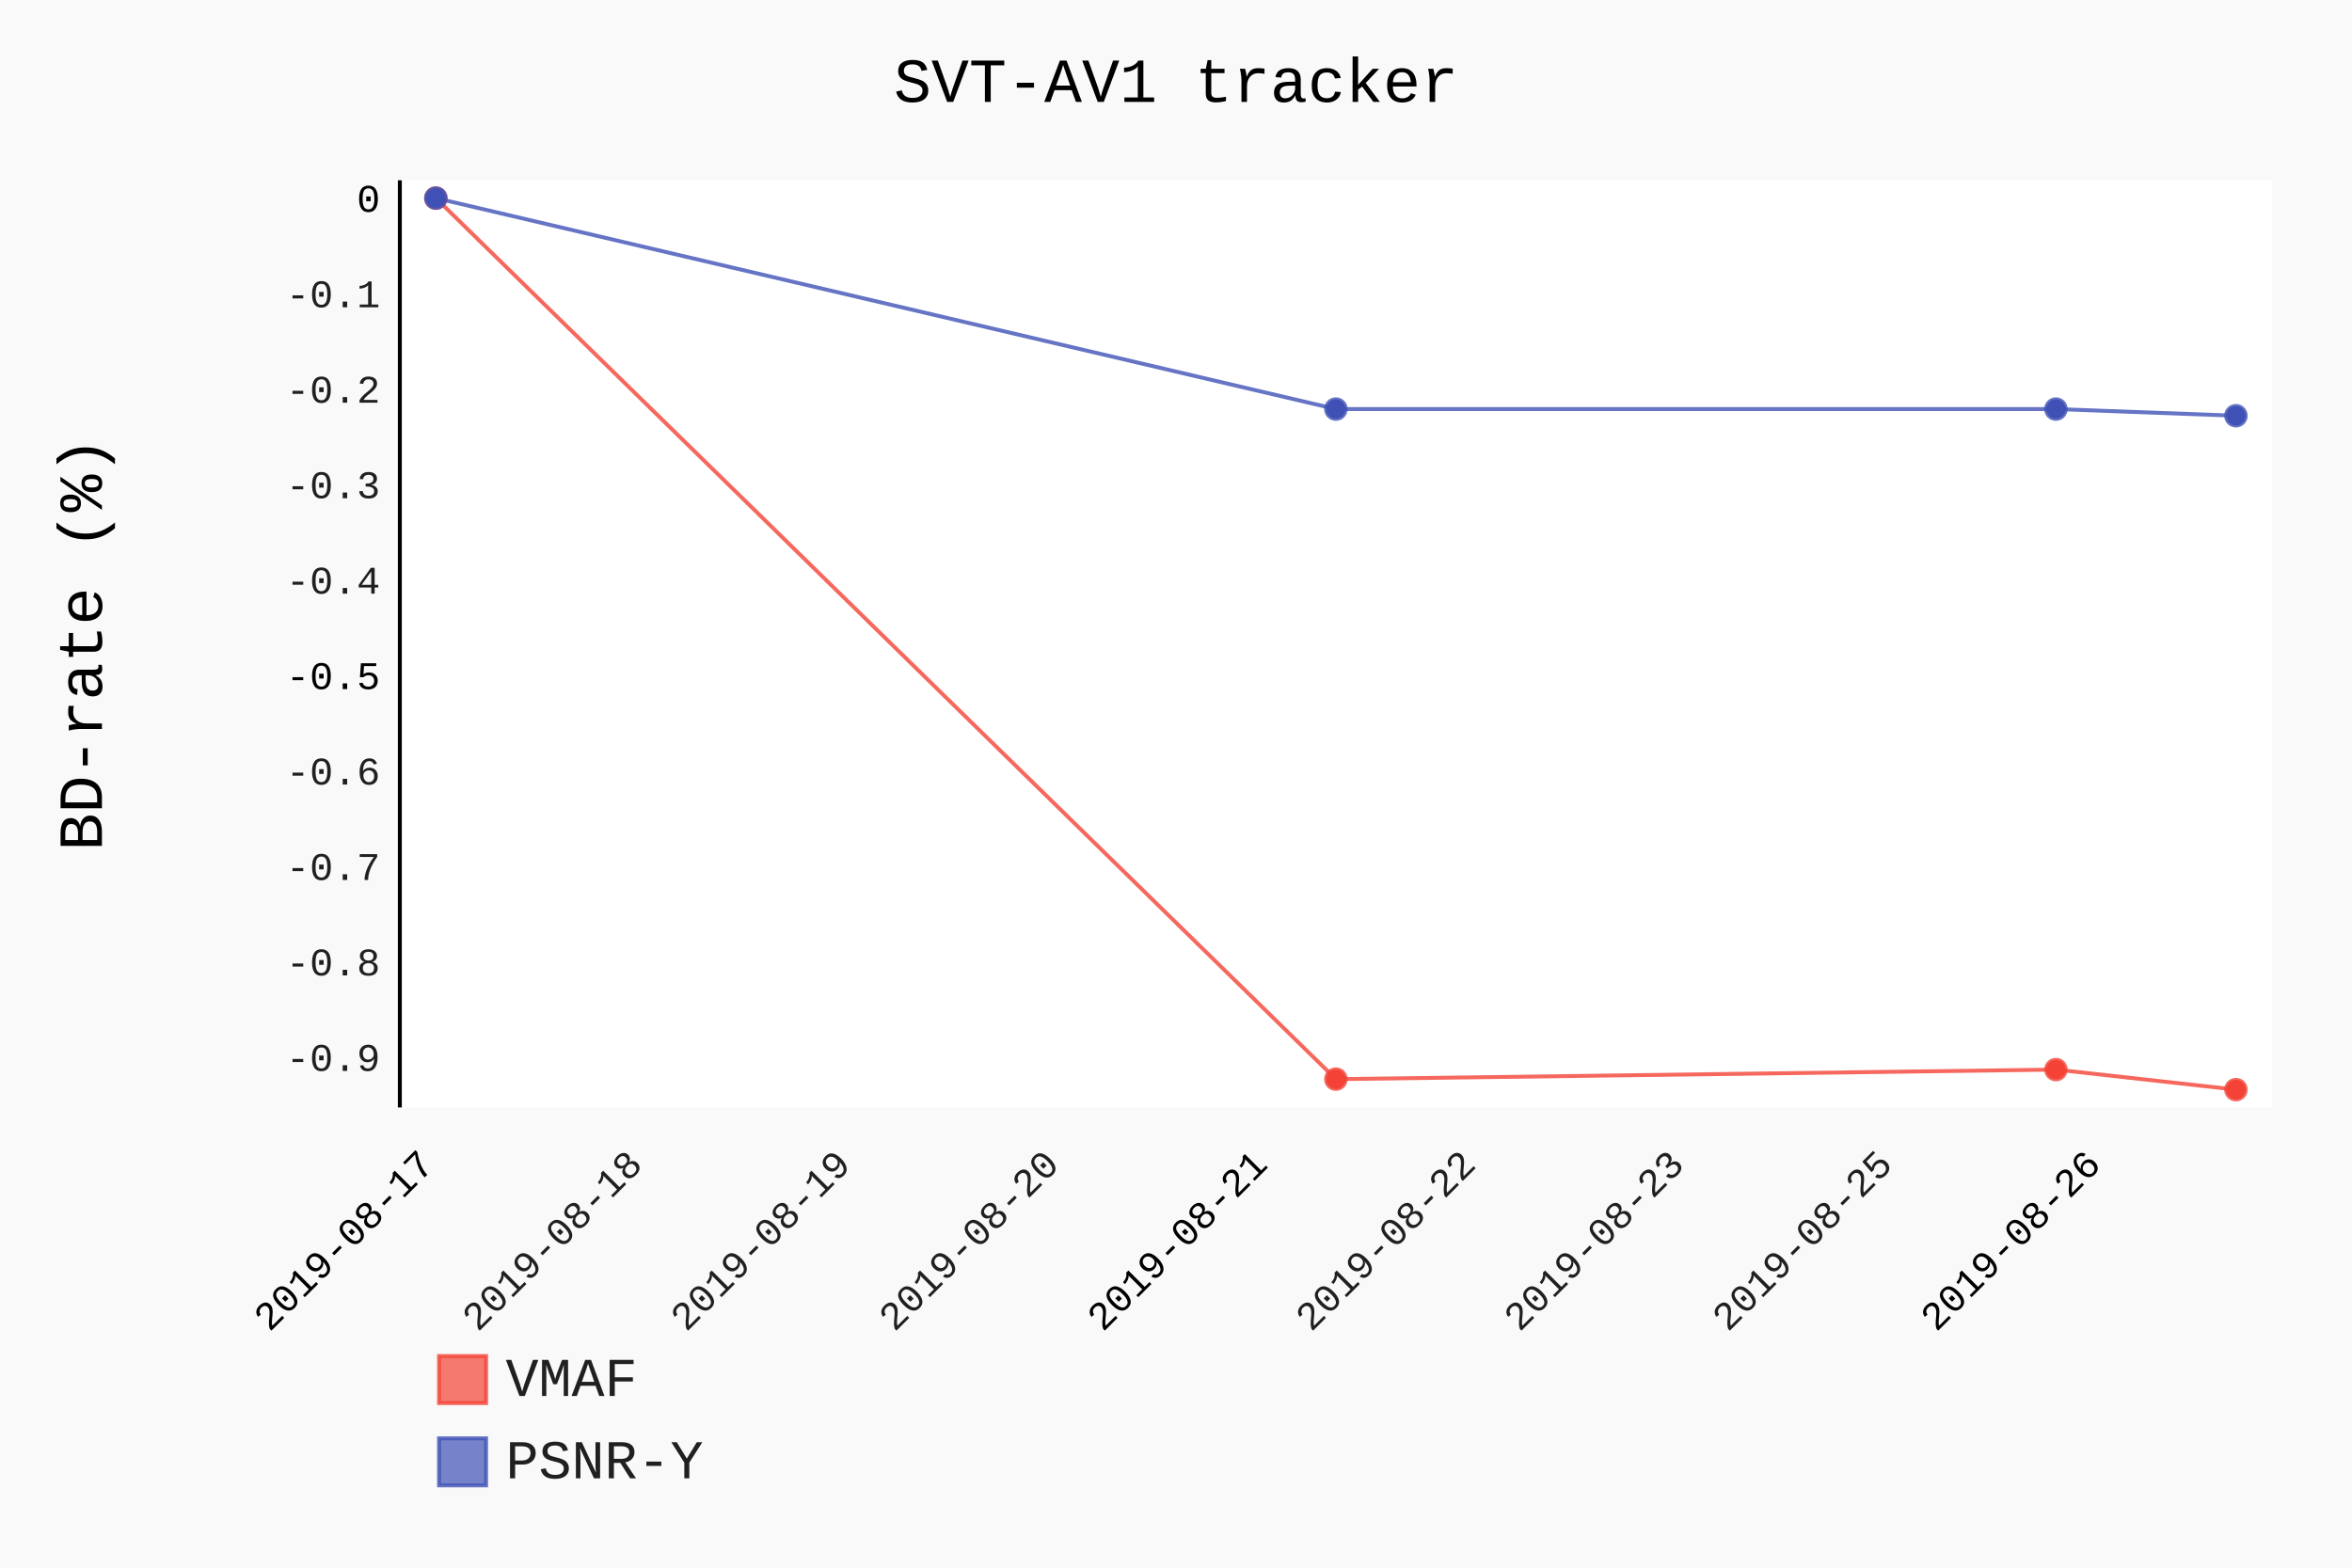
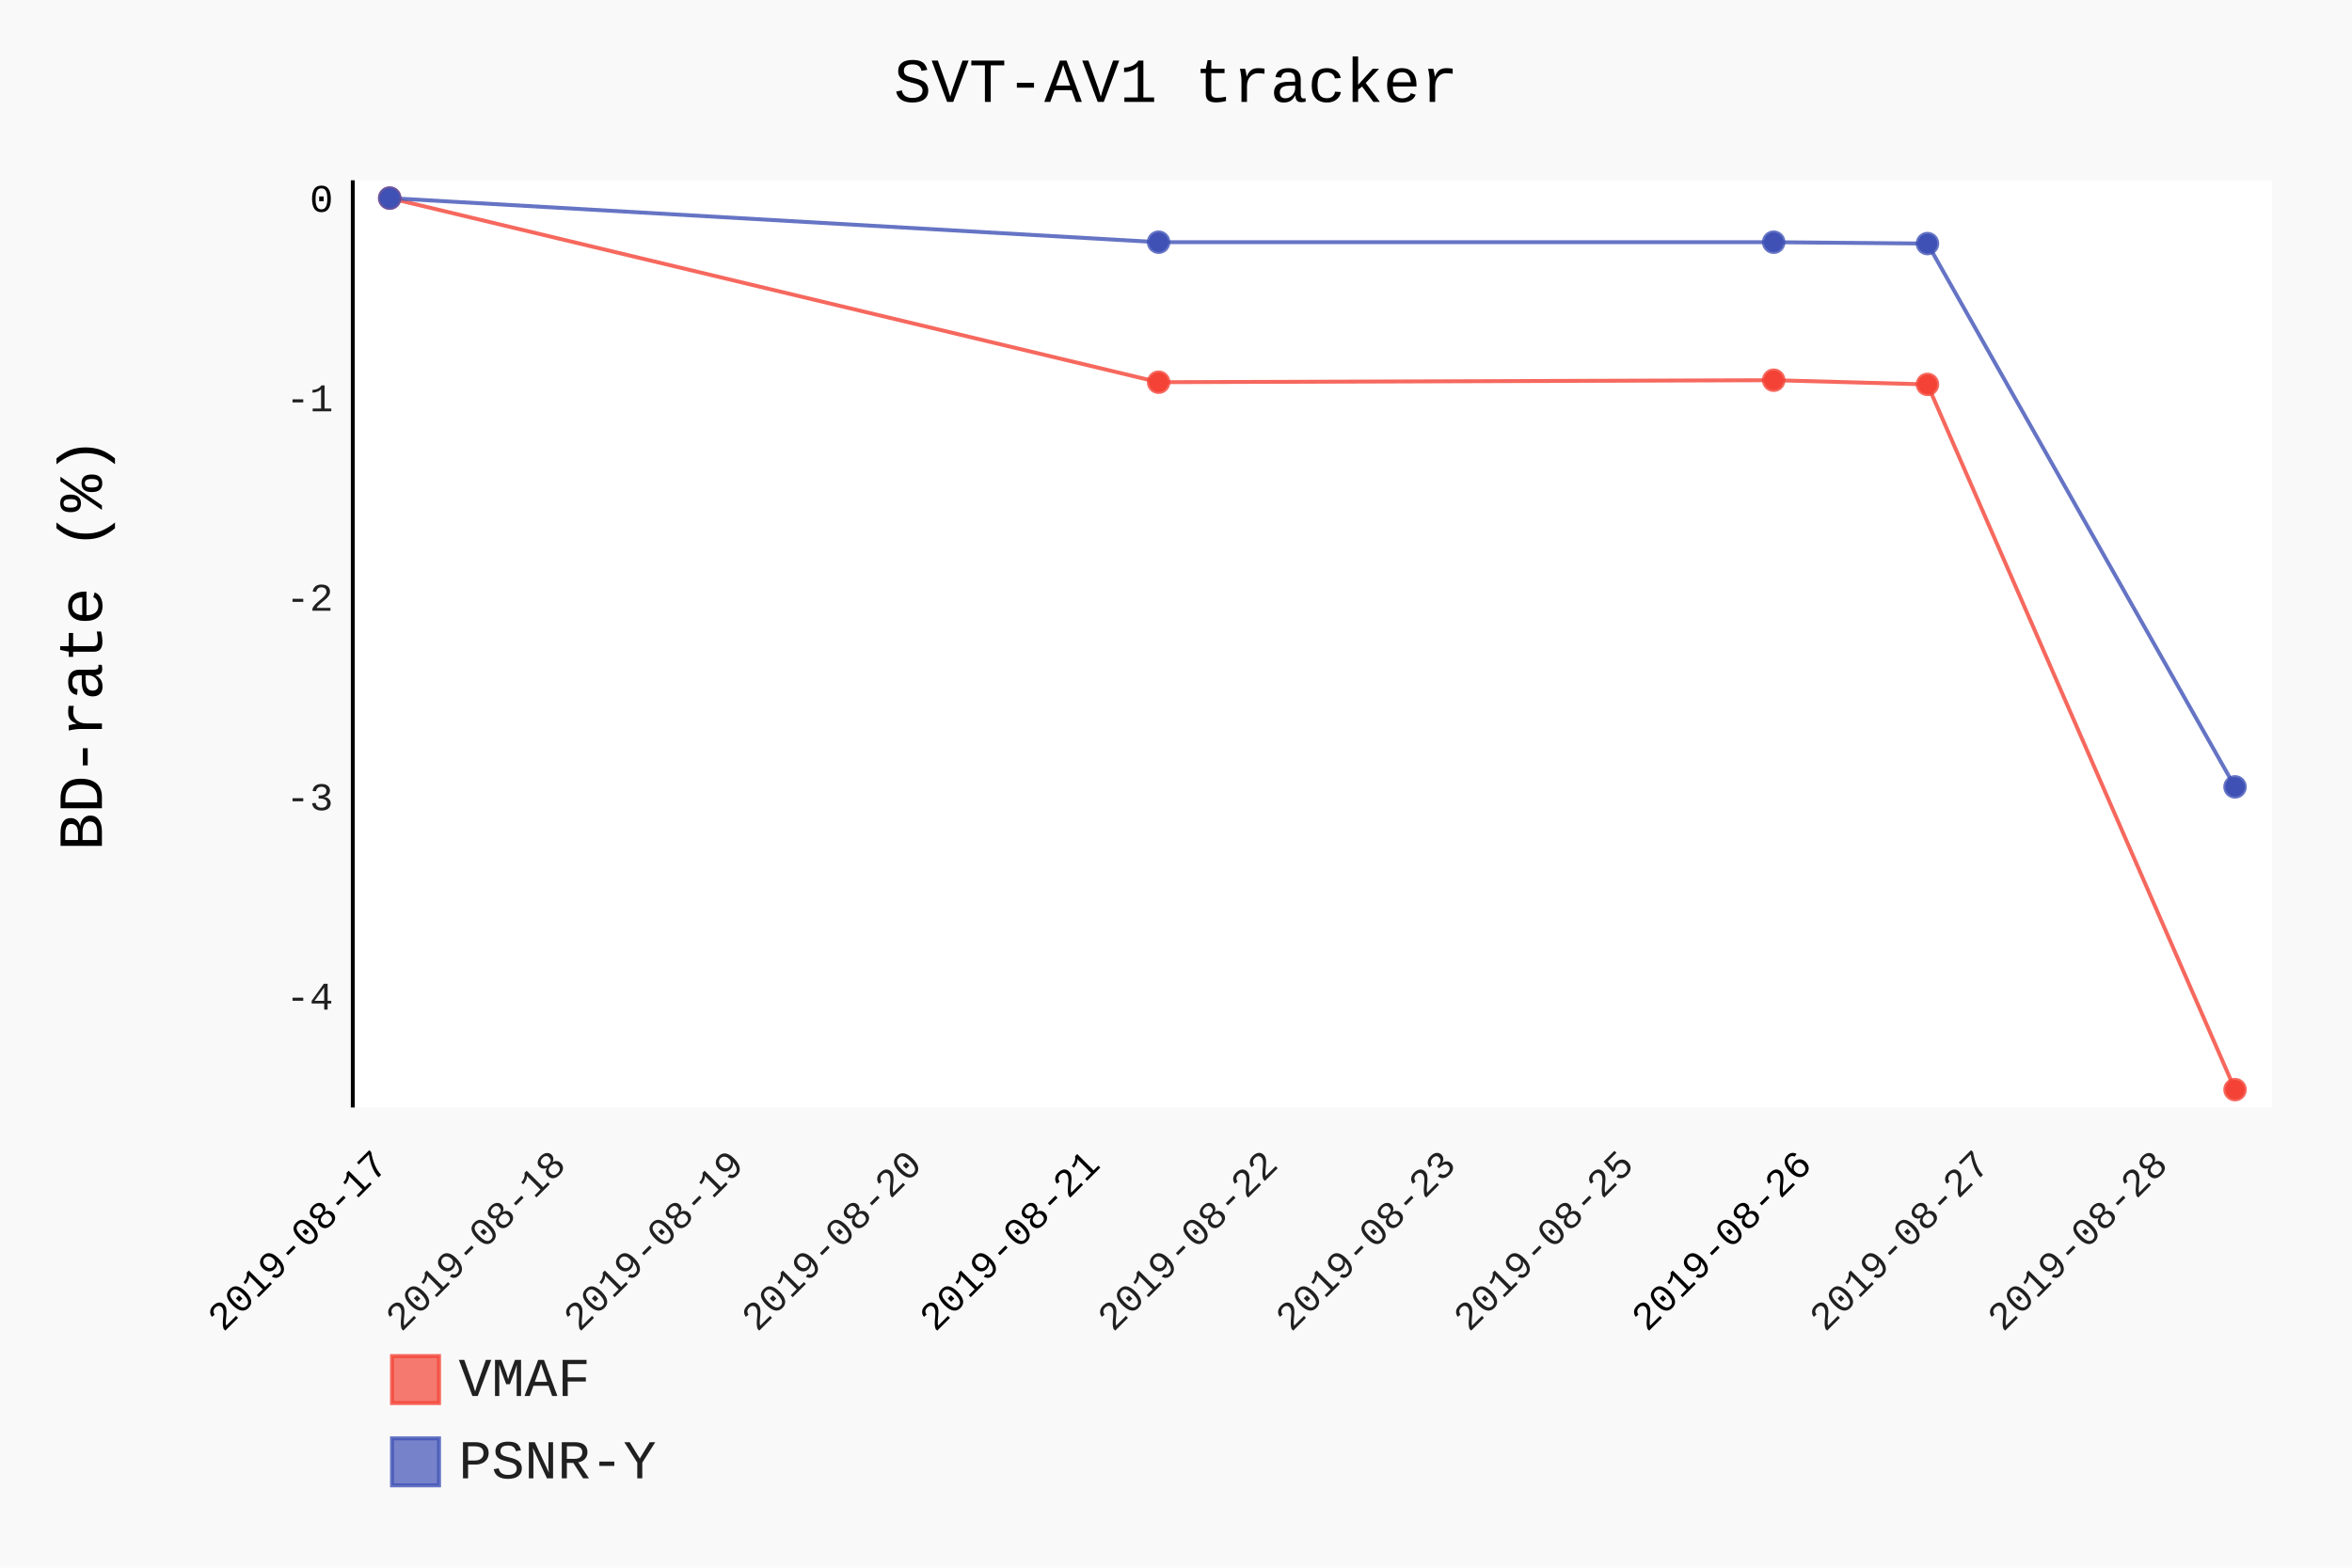
- <svg xmlns="http://www.w3.org/2000/svg" class="pygal-chart" id="chart-2174216a-957b-410a-96e9-5f89742110e3" viewBox="0 0 600 400">
+ <svg xmlns="http://www.w3.org/2000/svg" class="pygal-chart" id="chart-6c90c589-dffb-4b23-b711-0932f3720958" viewBox="0 0 600 400">
  <defs>
-     <style type="text/css">#chart-2174216a-957b-410a-96e9-5f89742110e3{-webkit-user-select:none;-webkit-font-smoothing:antialiased;font-family:Consolas,"Liberation Mono",Menlo,Courier,monospace}#chart-2174216a-957b-410a-96e9-5f89742110e3 .title{font-family:Consolas,"Liberation Mono",Menlo,Courier,monospace;font-size:16px}#chart-2174216a-957b-410a-96e9-5f89742110e3 .legends .legend text{font-family:Consolas,"Liberation Mono",Menlo,Courier,monospace;font-size:14px}#chart-2174216a-957b-410a-96e9-5f89742110e3 .axis text{font-family:Consolas,"Liberation Mono",Menlo,Courier,monospace;font-size:10px}#chart-2174216a-957b-410a-96e9-5f89742110e3 .axis text.major{font-family:Consolas,"Liberation Mono",Menlo,Courier,monospace;font-size:10px}#chart-2174216a-957b-410a-96e9-5f89742110e3 .text-overlay text.value{font-family:Consolas,"Liberation Mono",Menlo,Courier,monospace;font-size:16px}#chart-2174216a-957b-410a-96e9-5f89742110e3 .text-overlay text.label{font-family:Consolas,"Liberation Mono",Menlo,Courier,monospace;font-size:10px}#chart-2174216a-957b-410a-96e9-5f89742110e3 .tooltip{font-family:Consolas,"Liberation Mono",Menlo,Courier,monospace;font-size:14px}#chart-2174216a-957b-410a-96e9-5f89742110e3 text.no_data{font-family:Consolas,"Liberation Mono",Menlo,Courier,monospace;font-size:64px}
- #chart-2174216a-957b-410a-96e9-5f89742110e3{background-color:rgba(249,249,249,1)}#chart-2174216a-957b-410a-96e9-5f89742110e3 path,#chart-2174216a-957b-410a-96e9-5f89742110e3 line,#chart-2174216a-957b-410a-96e9-5f89742110e3 rect,#chart-2174216a-957b-410a-96e9-5f89742110e3 circle{-webkit-transition:150ms;-moz-transition:150ms;transition:150ms}#chart-2174216a-957b-410a-96e9-5f89742110e3 .graph &gt; .background{fill:rgba(249,249,249,1)}#chart-2174216a-957b-410a-96e9-5f89742110e3 .plot &gt; .background{fill:rgba(255,255,255,1)}#chart-2174216a-957b-410a-96e9-5f89742110e3 .graph{fill:rgba(0,0,0,.87)}#chart-2174216a-957b-410a-96e9-5f89742110e3 text.no_data{fill:rgba(0,0,0,1)}#chart-2174216a-957b-410a-96e9-5f89742110e3 .title{fill:rgba(0,0,0,1)}#chart-2174216a-957b-410a-96e9-5f89742110e3 .legends .legend text{fill:rgba(0,0,0,.87)}#chart-2174216a-957b-410a-96e9-5f89742110e3 .legends .legend:hover text{fill:rgba(0,0,0,1)}#chart-2174216a-957b-410a-96e9-5f89742110e3 .axis .line{stroke:rgba(0,0,0,1)}#chart-2174216a-957b-410a-96e9-5f89742110e3 .axis .guide.line{stroke:rgba(0,0,0,.54)}#chart-2174216a-957b-410a-96e9-5f89742110e3 .axis .major.line{stroke:rgba(0,0,0,.87)}#chart-2174216a-957b-410a-96e9-5f89742110e3 .axis text.major{fill:rgba(0,0,0,1)}#chart-2174216a-957b-410a-96e9-5f89742110e3 .axis.y .guides:hover .guide.line,#chart-2174216a-957b-410a-96e9-5f89742110e3 .line-graph .axis.x .guides:hover .guide.line,#chart-2174216a-957b-410a-96e9-5f89742110e3 .stackedline-graph .axis.x .guides:hover .guide.line,#chart-2174216a-957b-410a-96e9-5f89742110e3 .xy-graph .axis.x .guides:hover .guide.line{stroke:rgba(0,0,0,1)}#chart-2174216a-957b-410a-96e9-5f89742110e3 .axis .guides:hover text{fill:rgba(0,0,0,1)}#chart-2174216a-957b-410a-96e9-5f89742110e3 .reactive{fill-opacity:.7;stroke-opacity:.8}#chart-2174216a-957b-410a-96e9-5f89742110e3 .ci{stroke:rgba(0,0,0,.87)}#chart-2174216a-957b-410a-96e9-5f89742110e3 .reactive.active,#chart-2174216a-957b-410a-96e9-5f89742110e3 .active .reactive{fill-opacity:.8;stroke-opacity:.9;stroke-width:4}#chart-2174216a-957b-410a-96e9-5f89742110e3 .ci .reactive.active{stroke-width:1.5}#chart-2174216a-957b-410a-96e9-5f89742110e3 .series text{fill:rgba(0,0,0,1)}#chart-2174216a-957b-410a-96e9-5f89742110e3 .tooltip rect{fill:rgba(255,255,255,1);stroke:rgba(0,0,0,1);-webkit-transition:opacity 150ms;-moz-transition:opacity 150ms;transition:opacity 150ms}#chart-2174216a-957b-410a-96e9-5f89742110e3 .tooltip .label{fill:rgba(0,0,0,.87)}#chart-2174216a-957b-410a-96e9-5f89742110e3 .tooltip .label{fill:rgba(0,0,0,.87)}#chart-2174216a-957b-410a-96e9-5f89742110e3 .tooltip .legend{font-size:.8em;fill:rgba(0,0,0,.54)}#chart-2174216a-957b-410a-96e9-5f89742110e3 .tooltip .x_label{font-size:.6em;fill:rgba(0,0,0,1)}#chart-2174216a-957b-410a-96e9-5f89742110e3 .tooltip .xlink{font-size:.5em;text-decoration:underline}#chart-2174216a-957b-410a-96e9-5f89742110e3 .tooltip .value{font-size:1.5em}#chart-2174216a-957b-410a-96e9-5f89742110e3 .bound{font-size:.5em}#chart-2174216a-957b-410a-96e9-5f89742110e3 .max-value{font-size:.75em;fill:rgba(0,0,0,.54)}#chart-2174216a-957b-410a-96e9-5f89742110e3 .map-element{fill:rgba(255,255,255,1);stroke:rgba(0,0,0,.54) !important}#chart-2174216a-957b-410a-96e9-5f89742110e3 .map-element .reactive{fill-opacity:inherit;stroke-opacity:inherit}#chart-2174216a-957b-410a-96e9-5f89742110e3 .color-0,#chart-2174216a-957b-410a-96e9-5f89742110e3 .color-0 a:visited{stroke:#F44336;fill:#F44336}#chart-2174216a-957b-410a-96e9-5f89742110e3 .color-1,#chart-2174216a-957b-410a-96e9-5f89742110e3 .color-1 a:visited{stroke:#3F51B5;fill:#3F51B5}#chart-2174216a-957b-410a-96e9-5f89742110e3 .text-overlay .color-0 text{fill:black}#chart-2174216a-957b-410a-96e9-5f89742110e3 .text-overlay .color-1 text{fill:black}
- #chart-2174216a-957b-410a-96e9-5f89742110e3 text.no_data{text-anchor:middle}#chart-2174216a-957b-410a-96e9-5f89742110e3 .guide.line{fill:none}#chart-2174216a-957b-410a-96e9-5f89742110e3 .centered{text-anchor:middle}#chart-2174216a-957b-410a-96e9-5f89742110e3 .title{text-anchor:middle}#chart-2174216a-957b-410a-96e9-5f89742110e3 .legends .legend text{fill-opacity:1}#chart-2174216a-957b-410a-96e9-5f89742110e3 .axis.x text{text-anchor:middle}#chart-2174216a-957b-410a-96e9-5f89742110e3 .axis.x:not(.web) text[transform]{text-anchor:start}#chart-2174216a-957b-410a-96e9-5f89742110e3 .axis.x:not(.web) text[transform].backwards{text-anchor:end}#chart-2174216a-957b-410a-96e9-5f89742110e3 .axis.y text{text-anchor:end}#chart-2174216a-957b-410a-96e9-5f89742110e3 .axis.y text[transform].backwards{text-anchor:start}#chart-2174216a-957b-410a-96e9-5f89742110e3 .axis.y2 text{text-anchor:start}#chart-2174216a-957b-410a-96e9-5f89742110e3 .axis.y2 text[transform].backwards{text-anchor:end}#chart-2174216a-957b-410a-96e9-5f89742110e3 .axis .guide.line{stroke-dasharray:4,4}#chart-2174216a-957b-410a-96e9-5f89742110e3 .axis .major.guide.line{stroke-dasharray:6,6}#chart-2174216a-957b-410a-96e9-5f89742110e3 .horizontal .axis.y .guide.line,#chart-2174216a-957b-410a-96e9-5f89742110e3 .horizontal .axis.y2 .guide.line,#chart-2174216a-957b-410a-96e9-5f89742110e3 .vertical .axis.x .guide.line{opacity:0}#chart-2174216a-957b-410a-96e9-5f89742110e3 .horizontal .axis.always_show .guide.line,#chart-2174216a-957b-410a-96e9-5f89742110e3 .vertical .axis.always_show .guide.line{opacity:1 !important}#chart-2174216a-957b-410a-96e9-5f89742110e3 .axis.y .guides:hover .guide.line,#chart-2174216a-957b-410a-96e9-5f89742110e3 .axis.y2 .guides:hover .guide.line,#chart-2174216a-957b-410a-96e9-5f89742110e3 .axis.x .guides:hover .guide.line{opacity:1}#chart-2174216a-957b-410a-96e9-5f89742110e3 .axis .guides:hover text{opacity:1}#chart-2174216a-957b-410a-96e9-5f89742110e3 .nofill{fill:none}#chart-2174216a-957b-410a-96e9-5f89742110e3 .subtle-fill{fill-opacity:.2}#chart-2174216a-957b-410a-96e9-5f89742110e3 .dot{stroke-width:1px;fill-opacity:1}#chart-2174216a-957b-410a-96e9-5f89742110e3 .dot.active{stroke-width:5px}#chart-2174216a-957b-410a-96e9-5f89742110e3 .dot.negative{fill:transparent}#chart-2174216a-957b-410a-96e9-5f89742110e3 text,#chart-2174216a-957b-410a-96e9-5f89742110e3 tspan{stroke:none !important}#chart-2174216a-957b-410a-96e9-5f89742110e3 .series text.active{opacity:1}#chart-2174216a-957b-410a-96e9-5f89742110e3 .tooltip rect{fill-opacity:.95;stroke-width:.5}#chart-2174216a-957b-410a-96e9-5f89742110e3 .tooltip text{fill-opacity:1}#chart-2174216a-957b-410a-96e9-5f89742110e3 .showable{visibility:hidden}#chart-2174216a-957b-410a-96e9-5f89742110e3 .showable.shown{visibility:visible}#chart-2174216a-957b-410a-96e9-5f89742110e3 .gauge-background{fill:rgba(229,229,229,1);stroke:none}#chart-2174216a-957b-410a-96e9-5f89742110e3 .bg-lines{stroke:rgba(249,249,249,1);stroke-width:2px}</style>
+     <style type="text/css">#chart-6c90c589-dffb-4b23-b711-0932f3720958{-webkit-user-select:none;-webkit-font-smoothing:antialiased;font-family:Consolas,"Liberation Mono",Menlo,Courier,monospace}#chart-6c90c589-dffb-4b23-b711-0932f3720958 .title{font-family:Consolas,"Liberation Mono",Menlo,Courier,monospace;font-size:16px}#chart-6c90c589-dffb-4b23-b711-0932f3720958 .legends .legend text{font-family:Consolas,"Liberation Mono",Menlo,Courier,monospace;font-size:14px}#chart-6c90c589-dffb-4b23-b711-0932f3720958 .axis text{font-family:Consolas,"Liberation Mono",Menlo,Courier,monospace;font-size:10px}#chart-6c90c589-dffb-4b23-b711-0932f3720958 .axis text.major{font-family:Consolas,"Liberation Mono",Menlo,Courier,monospace;font-size:10px}#chart-6c90c589-dffb-4b23-b711-0932f3720958 .text-overlay text.value{font-family:Consolas,"Liberation Mono",Menlo,Courier,monospace;font-size:16px}#chart-6c90c589-dffb-4b23-b711-0932f3720958 .text-overlay text.label{font-family:Consolas,"Liberation Mono",Menlo,Courier,monospace;font-size:10px}#chart-6c90c589-dffb-4b23-b711-0932f3720958 .tooltip{font-family:Consolas,"Liberation Mono",Menlo,Courier,monospace;font-size:14px}#chart-6c90c589-dffb-4b23-b711-0932f3720958 text.no_data{font-family:Consolas,"Liberation Mono",Menlo,Courier,monospace;font-size:64px}
+ #chart-6c90c589-dffb-4b23-b711-0932f3720958{background-color:rgba(249,249,249,1)}#chart-6c90c589-dffb-4b23-b711-0932f3720958 path,#chart-6c90c589-dffb-4b23-b711-0932f3720958 line,#chart-6c90c589-dffb-4b23-b711-0932f3720958 rect,#chart-6c90c589-dffb-4b23-b711-0932f3720958 circle{-webkit-transition:150ms;-moz-transition:150ms;transition:150ms}#chart-6c90c589-dffb-4b23-b711-0932f3720958 .graph &gt; .background{fill:rgba(249,249,249,1)}#chart-6c90c589-dffb-4b23-b711-0932f3720958 .plot &gt; .background{fill:rgba(255,255,255,1)}#chart-6c90c589-dffb-4b23-b711-0932f3720958 .graph{fill:rgba(0,0,0,.87)}#chart-6c90c589-dffb-4b23-b711-0932f3720958 text.no_data{fill:rgba(0,0,0,1)}#chart-6c90c589-dffb-4b23-b711-0932f3720958 .title{fill:rgba(0,0,0,1)}#chart-6c90c589-dffb-4b23-b711-0932f3720958 .legends .legend text{fill:rgba(0,0,0,.87)}#chart-6c90c589-dffb-4b23-b711-0932f3720958 .legends .legend:hover text{fill:rgba(0,0,0,1)}#chart-6c90c589-dffb-4b23-b711-0932f3720958 .axis .line{stroke:rgba(0,0,0,1)}#chart-6c90c589-dffb-4b23-b711-0932f3720958 .axis .guide.line{stroke:rgba(0,0,0,.54)}#chart-6c90c589-dffb-4b23-b711-0932f3720958 .axis .major.line{stroke:rgba(0,0,0,.87)}#chart-6c90c589-dffb-4b23-b711-0932f3720958 .axis text.major{fill:rgba(0,0,0,1)}#chart-6c90c589-dffb-4b23-b711-0932f3720958 .axis.y .guides:hover .guide.line,#chart-6c90c589-dffb-4b23-b711-0932f3720958 .line-graph .axis.x .guides:hover .guide.line,#chart-6c90c589-dffb-4b23-b711-0932f3720958 .stackedline-graph .axis.x .guides:hover .guide.line,#chart-6c90c589-dffb-4b23-b711-0932f3720958 .xy-graph .axis.x .guides:hover .guide.line{stroke:rgba(0,0,0,1)}#chart-6c90c589-dffb-4b23-b711-0932f3720958 .axis .guides:hover text{fill:rgba(0,0,0,1)}#chart-6c90c589-dffb-4b23-b711-0932f3720958 .reactive{fill-opacity:.7;stroke-opacity:.8}#chart-6c90c589-dffb-4b23-b711-0932f3720958 .ci{stroke:rgba(0,0,0,.87)}#chart-6c90c589-dffb-4b23-b711-0932f3720958 .reactive.active,#chart-6c90c589-dffb-4b23-b711-0932f3720958 .active .reactive{fill-opacity:.8;stroke-opacity:.9;stroke-width:4}#chart-6c90c589-dffb-4b23-b711-0932f3720958 .ci .reactive.active{stroke-width:1.5}#chart-6c90c589-dffb-4b23-b711-0932f3720958 .series text{fill:rgba(0,0,0,1)}#chart-6c90c589-dffb-4b23-b711-0932f3720958 .tooltip rect{fill:rgba(255,255,255,1);stroke:rgba(0,0,0,1);-webkit-transition:opacity 150ms;-moz-transition:opacity 150ms;transition:opacity 150ms}#chart-6c90c589-dffb-4b23-b711-0932f3720958 .tooltip .label{fill:rgba(0,0,0,.87)}#chart-6c90c589-dffb-4b23-b711-0932f3720958 .tooltip .label{fill:rgba(0,0,0,.87)}#chart-6c90c589-dffb-4b23-b711-0932f3720958 .tooltip .legend{font-size:.8em;fill:rgba(0,0,0,.54)}#chart-6c90c589-dffb-4b23-b711-0932f3720958 .tooltip .x_label{font-size:.6em;fill:rgba(0,0,0,1)}#chart-6c90c589-dffb-4b23-b711-0932f3720958 .tooltip .xlink{font-size:.5em;text-decoration:underline}#chart-6c90c589-dffb-4b23-b711-0932f3720958 .tooltip .value{font-size:1.5em}#chart-6c90c589-dffb-4b23-b711-0932f3720958 .bound{font-size:.5em}#chart-6c90c589-dffb-4b23-b711-0932f3720958 .max-value{font-size:.75em;fill:rgba(0,0,0,.54)}#chart-6c90c589-dffb-4b23-b711-0932f3720958 .map-element{fill:rgba(255,255,255,1);stroke:rgba(0,0,0,.54) !important}#chart-6c90c589-dffb-4b23-b711-0932f3720958 .map-element .reactive{fill-opacity:inherit;stroke-opacity:inherit}#chart-6c90c589-dffb-4b23-b711-0932f3720958 .color-0,#chart-6c90c589-dffb-4b23-b711-0932f3720958 .color-0 a:visited{stroke:#F44336;fill:#F44336}#chart-6c90c589-dffb-4b23-b711-0932f3720958 .color-1,#chart-6c90c589-dffb-4b23-b711-0932f3720958 .color-1 a:visited{stroke:#3F51B5;fill:#3F51B5}#chart-6c90c589-dffb-4b23-b711-0932f3720958 .text-overlay .color-0 text{fill:black}#chart-6c90c589-dffb-4b23-b711-0932f3720958 .text-overlay .color-1 text{fill:black}
+ #chart-6c90c589-dffb-4b23-b711-0932f3720958 text.no_data{text-anchor:middle}#chart-6c90c589-dffb-4b23-b711-0932f3720958 .guide.line{fill:none}#chart-6c90c589-dffb-4b23-b711-0932f3720958 .centered{text-anchor:middle}#chart-6c90c589-dffb-4b23-b711-0932f3720958 .title{text-anchor:middle}#chart-6c90c589-dffb-4b23-b711-0932f3720958 .legends .legend text{fill-opacity:1}#chart-6c90c589-dffb-4b23-b711-0932f3720958 .axis.x text{text-anchor:middle}#chart-6c90c589-dffb-4b23-b711-0932f3720958 .axis.x:not(.web) text[transform]{text-anchor:start}#chart-6c90c589-dffb-4b23-b711-0932f3720958 .axis.x:not(.web) text[transform].backwards{text-anchor:end}#chart-6c90c589-dffb-4b23-b711-0932f3720958 .axis.y text{text-anchor:end}#chart-6c90c589-dffb-4b23-b711-0932f3720958 .axis.y text[transform].backwards{text-anchor:start}#chart-6c90c589-dffb-4b23-b711-0932f3720958 .axis.y2 text{text-anchor:start}#chart-6c90c589-dffb-4b23-b711-0932f3720958 .axis.y2 text[transform].backwards{text-anchor:end}#chart-6c90c589-dffb-4b23-b711-0932f3720958 .axis .guide.line{stroke-dasharray:4,4}#chart-6c90c589-dffb-4b23-b711-0932f3720958 .axis .major.guide.line{stroke-dasharray:6,6}#chart-6c90c589-dffb-4b23-b711-0932f3720958 .horizontal .axis.y .guide.line,#chart-6c90c589-dffb-4b23-b711-0932f3720958 .horizontal .axis.y2 .guide.line,#chart-6c90c589-dffb-4b23-b711-0932f3720958 .vertical .axis.x .guide.line{opacity:0}#chart-6c90c589-dffb-4b23-b711-0932f3720958 .horizontal .axis.always_show .guide.line,#chart-6c90c589-dffb-4b23-b711-0932f3720958 .vertical .axis.always_show .guide.line{opacity:1 !important}#chart-6c90c589-dffb-4b23-b711-0932f3720958 .axis.y .guides:hover .guide.line,#chart-6c90c589-dffb-4b23-b711-0932f3720958 .axis.y2 .guides:hover .guide.line,#chart-6c90c589-dffb-4b23-b711-0932f3720958 .axis.x .guides:hover .guide.line{opacity:1}#chart-6c90c589-dffb-4b23-b711-0932f3720958 .axis .guides:hover text{opacity:1}#chart-6c90c589-dffb-4b23-b711-0932f3720958 .nofill{fill:none}#chart-6c90c589-dffb-4b23-b711-0932f3720958 .subtle-fill{fill-opacity:.2}#chart-6c90c589-dffb-4b23-b711-0932f3720958 .dot{stroke-width:1px;fill-opacity:1}#chart-6c90c589-dffb-4b23-b711-0932f3720958 .dot.active{stroke-width:5px}#chart-6c90c589-dffb-4b23-b711-0932f3720958 .dot.negative{fill:transparent}#chart-6c90c589-dffb-4b23-b711-0932f3720958 text,#chart-6c90c589-dffb-4b23-b711-0932f3720958 tspan{stroke:none !important}#chart-6c90c589-dffb-4b23-b711-0932f3720958 .series text.active{opacity:1}#chart-6c90c589-dffb-4b23-b711-0932f3720958 .tooltip rect{fill-opacity:.95;stroke-width:.5}#chart-6c90c589-dffb-4b23-b711-0932f3720958 .tooltip text{fill-opacity:1}#chart-6c90c589-dffb-4b23-b711-0932f3720958 .showable{visibility:hidden}#chart-6c90c589-dffb-4b23-b711-0932f3720958 .showable.shown{visibility:visible}#chart-6c90c589-dffb-4b23-b711-0932f3720958 .gauge-background{fill:rgba(229,229,229,1);stroke:none}#chart-6c90c589-dffb-4b23-b711-0932f3720958 .bg-lines{stroke:rgba(249,249,249,1);stroke-width:2px}</style>
  </defs>
  <g class="graph datetimeline-graph vertical">
    <rect class="background" height="400" width="600" x="0" y="0" />
-     <g class="plot" transform="translate(102, 46)">
-       <rect class="background" height="236.574" width="477.574" x="0" y="0" />
+     <g class="plot" transform="translate(90, 46)">
+       <rect class="background" height="236.574" width="489.574" x="0" y="0" />
      <g class="axis y">
        <g class="guides">
-           <text class="" x="-5" y="227.243">-0.9</text>
+           <text class="" x="-5" y="211.606">-4</text>
        </g>
        <g class="guides">
-           <text class="" x="-5" y="202.889">-0.8</text>
+           <text class="" x="-5" y="160.717">-3</text>
        </g>
        <g class="guides">
-           <text class="" x="-5" y="178.534">-0.7</text>
+           <text class="" x="-5" y="109.828">-2</text>
        </g>
        <g class="guides">
-           <text class="" x="-5" y="154.179">-0.6</text>
-         </g>
-         <g class="guides">
-           <text class="major" x="-5" y="129.824">-0.5</text>
-         </g>
-         <g class="guides">
-           <text class="" x="-5" y="105.469">-0.4</text>
-         </g>
-         <g class="guides">
-           <text class="" x="-5" y="81.114">-0.3</text>
-         </g>
-         <g class="guides">
-           <text class="" x="-5" y="56.759">-0.2</text>
-         </g>
-         <g class="guides">
-           <text class="" x="-5" y="32.404">-0.1</text>
+           <text class="" x="-5" y="58.939">-1</text>
        </g>
        <g class="guides">
          <text class="major" x="-5" y="8.049">0</text>
        </g>
      </g>
      <g class="axis x">
        <path class="line" d="M0 0 v236.574" />
        <g class="guides">
-           <path class="major guide line" d="M9.184 0 v236.574" />
-           <text class="major backwards" transform="rotate(315 9.184108 251.5736)" x="9.184" y="251.574">2019-08-17</text>
+           <path class="major guide line" d="M9.415 0 v236.574" />
+           <text class="major backwards" transform="rotate(315 9.414877 251.5736)" x="9.415" y="251.574">2019-08-17</text>
        </g>
        <g class="guides">
-           <path class="guide line" d="M62.333 0 v236.574" />
-           <text class="backwards" transform="rotate(315 62.33288 251.5736)" x="62.333" y="251.574">2019-08-18</text>
+           <path class="guide line" d="M54.818 0 v236.574" />
+           <text class="backwards" transform="rotate(315 54.81841 251.5736)" x="54.818" y="251.574">2019-08-18</text>
        </g>
        <g class="guides">
-           <path class="guide line" d="M115.482 0 v236.574" />
-           <text class="backwards" transform="rotate(315 115.4816 251.5736)" x="115.482" y="251.574">2019-08-19</text>
+           <path class="guide line" d="M100.222 0 v236.574" />
+           <text class="backwards" transform="rotate(315 100.2219 251.5736)" x="100.222" y="251.574">2019-08-19</text>
        </g>
        <g class="guides">
-           <path class="guide line" d="M168.63 0 v236.574" />
-           <text class="backwards" transform="rotate(315 168.6304 251.5736)" x="168.63" y="251.574">2019-08-20</text>
+           <path class="guide line" d="M145.625 0 v236.574" />
+           <text class="backwards" transform="rotate(315 145.6255 251.5736)" x="145.625" y="251.574">2019-08-20</text>
        </g>
        <g class="guides">
-           <path class="major guide line" d="M221.779 0 v236.574" />
-           <text class="major backwards" transform="rotate(315 221.7792 251.5736)" x="221.779" y="251.574">2019-08-21</text>
+           <path class="major guide line" d="M191.029 0 v236.574" />
+           <text class="major backwards" transform="rotate(315 191.029 251.5736)" x="191.029" y="251.574">2019-08-21</text>
        </g>
        <g class="guides">
-           <path class="guide line" d="M274.928 0 v236.574" />
-           <text class="backwards" transform="rotate(315 274.928 251.5736)" x="274.928" y="251.574">2019-08-22</text>
+           <path class="guide line" d="M236.433 0 v236.574" />
+           <text class="backwards" transform="rotate(315 236.4325 251.5736)" x="236.433" y="251.574">2019-08-22</text>
        </g>
        <g class="guides">
-           <path class="guide line" d="M328.077 0 v236.574" />
-           <text class="backwards" transform="rotate(315 328.0767 251.5736)" x="328.077" y="251.574">2019-08-23</text>
+           <path class="guide line" d="M281.836 0 v236.574" />
+           <text class="backwards" transform="rotate(315 281.8361 251.5736)" x="281.836" y="251.574">2019-08-23</text>
        </g>
        <g class="guides">
-           <path class="guide line" d="M381.226 0 v236.574" />
-           <text class="backwards" transform="rotate(315 381.2255 251.5736)" x="381.226" y="251.574">2019-08-25</text>
+           <path class="guide line" d="M327.24 0 v236.574" />
+           <text class="backwards" transform="rotate(315 327.2396 251.5736)" x="327.24" y="251.574">2019-08-25</text>
        </g>
        <g class="guides">
-           <path class="major guide line" d="M434.374 0 v236.574" />
-           <text class="major backwards" transform="rotate(315 434.3743 251.5736)" x="434.374" y="251.574">2019-08-26</text>
+           <path class="major guide line" d="M372.643 0 v236.574" />
+           <text class="major backwards" transform="rotate(315 372.6431 251.5736)" x="372.643" y="251.574">2019-08-26</text>
+         </g>
+         <g class="guides">
+           <path class="guide line" d="M418.047 0 v236.574" />
+           <text class="backwards" transform="rotate(315 418.0467 251.5736)" x="418.047" y="251.574">2019-08-27</text>
+         </g>
+         <g class="guides">
+           <path class="guide line" d="M463.45 0 v236.574" />
+           <text class="backwards" transform="rotate(315 463.4502 251.5736)" x="463.45" y="251.574">2019-08-28</text>
        </g>
      </g>
      <g class="series serie-0 color-0">
-         <path class="line reactive nofill" d="M9.184 4.549 L238.787 229.345 422.469 226.91 468.389 232.024" />
+         <path class="line reactive nofill" d="M9.415 4.549 L205.558 51.52 362.473 51.011 401.701 52.08 480.159 232.024" />
      </g>
      <g class="series serie-1 color-1">
-         <path class="line reactive nofill" d="M9.184 4.549 L238.787 58.374 422.469 58.374 468.389 60.079" />
+         <path class="line reactive nofill" d="M9.415 4.549 L205.558 15.796 362.473 15.796 401.701 16.152 480.159 154.774" />
      </g>
    </g>
    <g class="titles">
      <text class="title plot_title" x="300.0" y="26">SVT-AV1 tracker</text>
      <text class="title" transform="rotate(-90 0 164.2868)" x="0" y="190.287">BD-rate (%)</text>
    </g>
-     <g class="plot overlay" transform="translate(102, 46)">
+     <g class="plot overlay" transform="translate(90, 46)">
      <g class="series serie-0 color-0">
        <g class="dots">
-           <circle class="dot reactive tooltip-trigger" cx="9.184" cy="4.549" r="2.5" />
+           <circle class="dot reactive tooltip-trigger" cx="9.415" cy="4.549" r="2.5" />
        </g>
        <g class="dots">
-           <circle class="dot reactive tooltip-trigger" cx="238.787" cy="229.345" r="2.5" />
+           <circle class="dot reactive tooltip-trigger" cx="205.558" cy="51.52" r="2.5" />
        </g>
        <g class="dots">
-           <circle class="dot reactive tooltip-trigger" cx="422.469" cy="226.91" r="2.5" />
+           <circle class="dot reactive tooltip-trigger" cx="362.473" cy="51.011" r="2.5" />
        </g>
        <g class="dots">
-           <circle class="dot reactive tooltip-trigger" cx="468.389" cy="232.024" r="2.5" />
+           <circle class="dot reactive tooltip-trigger" cx="401.701" cy="52.08" r="2.5" />
+         </g>
+         <g class="dots">
+           <circle class="dot reactive tooltip-trigger" cx="480.159" cy="232.024" r="2.5" />
        </g>
      </g>
      <g class="series serie-1 color-1">
        <g class="dots">
-           <circle class="dot reactive tooltip-trigger" cx="9.184" cy="4.549" r="2.5" />
+           <circle class="dot reactive tooltip-trigger" cx="9.415" cy="4.549" r="2.5" />
        </g>
        <g class="dots">
-           <circle class="dot reactive tooltip-trigger" cx="238.787" cy="58.374" r="2.5" />
+           <circle class="dot reactive tooltip-trigger" cx="205.558" cy="15.796" r="2.5" />
        </g>
        <g class="dots">
-           <circle class="dot reactive tooltip-trigger" cx="422.469" cy="58.374" r="2.5" />
+           <circle class="dot reactive tooltip-trigger" cx="362.473" cy="15.796" r="2.5" />
        </g>
        <g class="dots">
-           <circle class="dot reactive tooltip-trigger" cx="468.389" cy="60.079" r="2.5" />
+           <circle class="dot reactive tooltip-trigger" cx="401.701" cy="16.152" r="2.5" />
+         </g>
+         <g class="dots">
+           <circle class="dot reactive tooltip-trigger" cx="480.159" cy="154.774" r="2.5" />
        </g>
      </g>
    </g>
-     <g class="plot text-overlay" transform="translate(102, 46)">
+     <g class="plot text-overlay" transform="translate(90, 46)">
      <g class="series serie-0 color-0" />
      <g class="series serie-1 color-1" />
    </g>
-     <g class="plot tooltip-overlay" transform="translate(102, 46)">
+     <g class="plot tooltip-overlay" transform="translate(90, 46)">
      <g class="tooltip" style="opacity: 0" transform="translate(0 0)">
        <rect class="tooltip-box" height="0" rx="0" ry="0" width="0" />
        <g class="text" />
      </g>
    </g>
-     <g class="legends" transform="translate(112, 345)">
+     <g class="legends" transform="translate(100, 345)">
      <g class="legend reactive activate-serie" id="activate-serie-0">
        <rect class="color-0 reactive" height="12" width="12" x="0.0" y="1.0" />
        <text x="17.0" y="11.2">VMAF</text>
      </g>
      <g class="legend reactive activate-serie" id="activate-serie-1">
        <rect class="color-1 reactive" height="12" width="12" x="0.0" y="22.0" />
        <text x="17.0" y="32.2">PSNR-Y</text>
      </g>
    </g>
  </g>
</svg>
